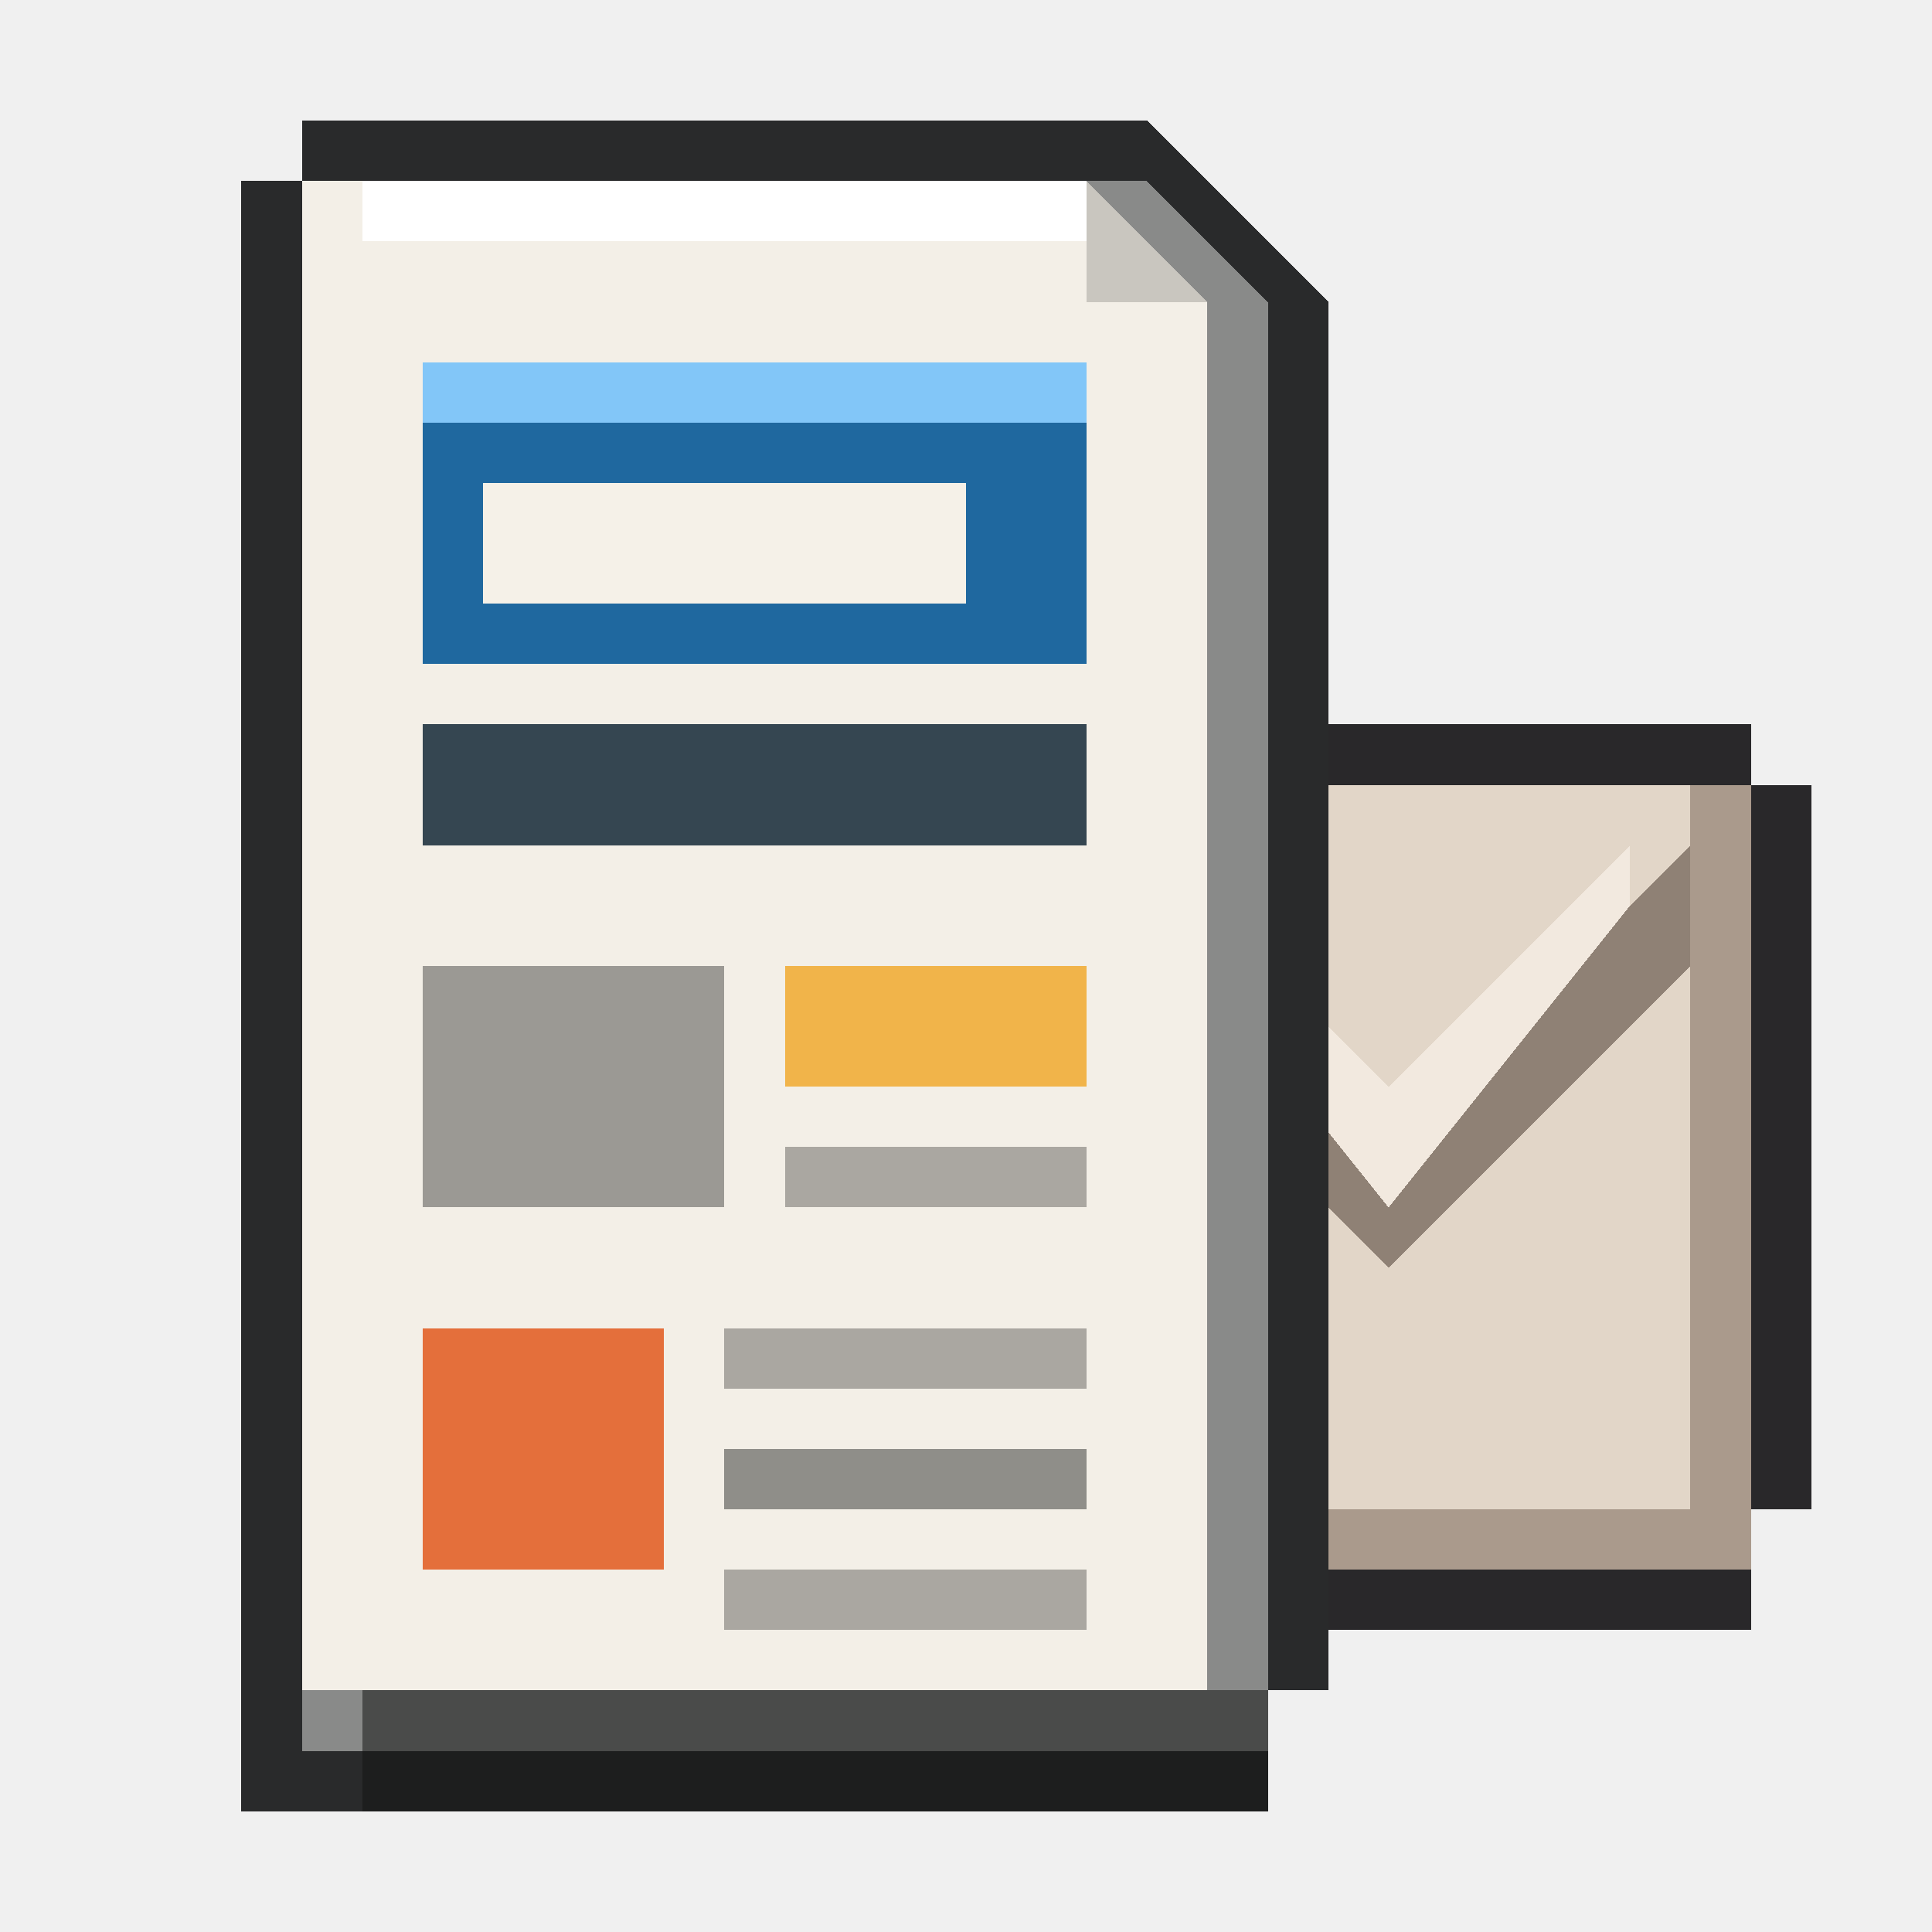
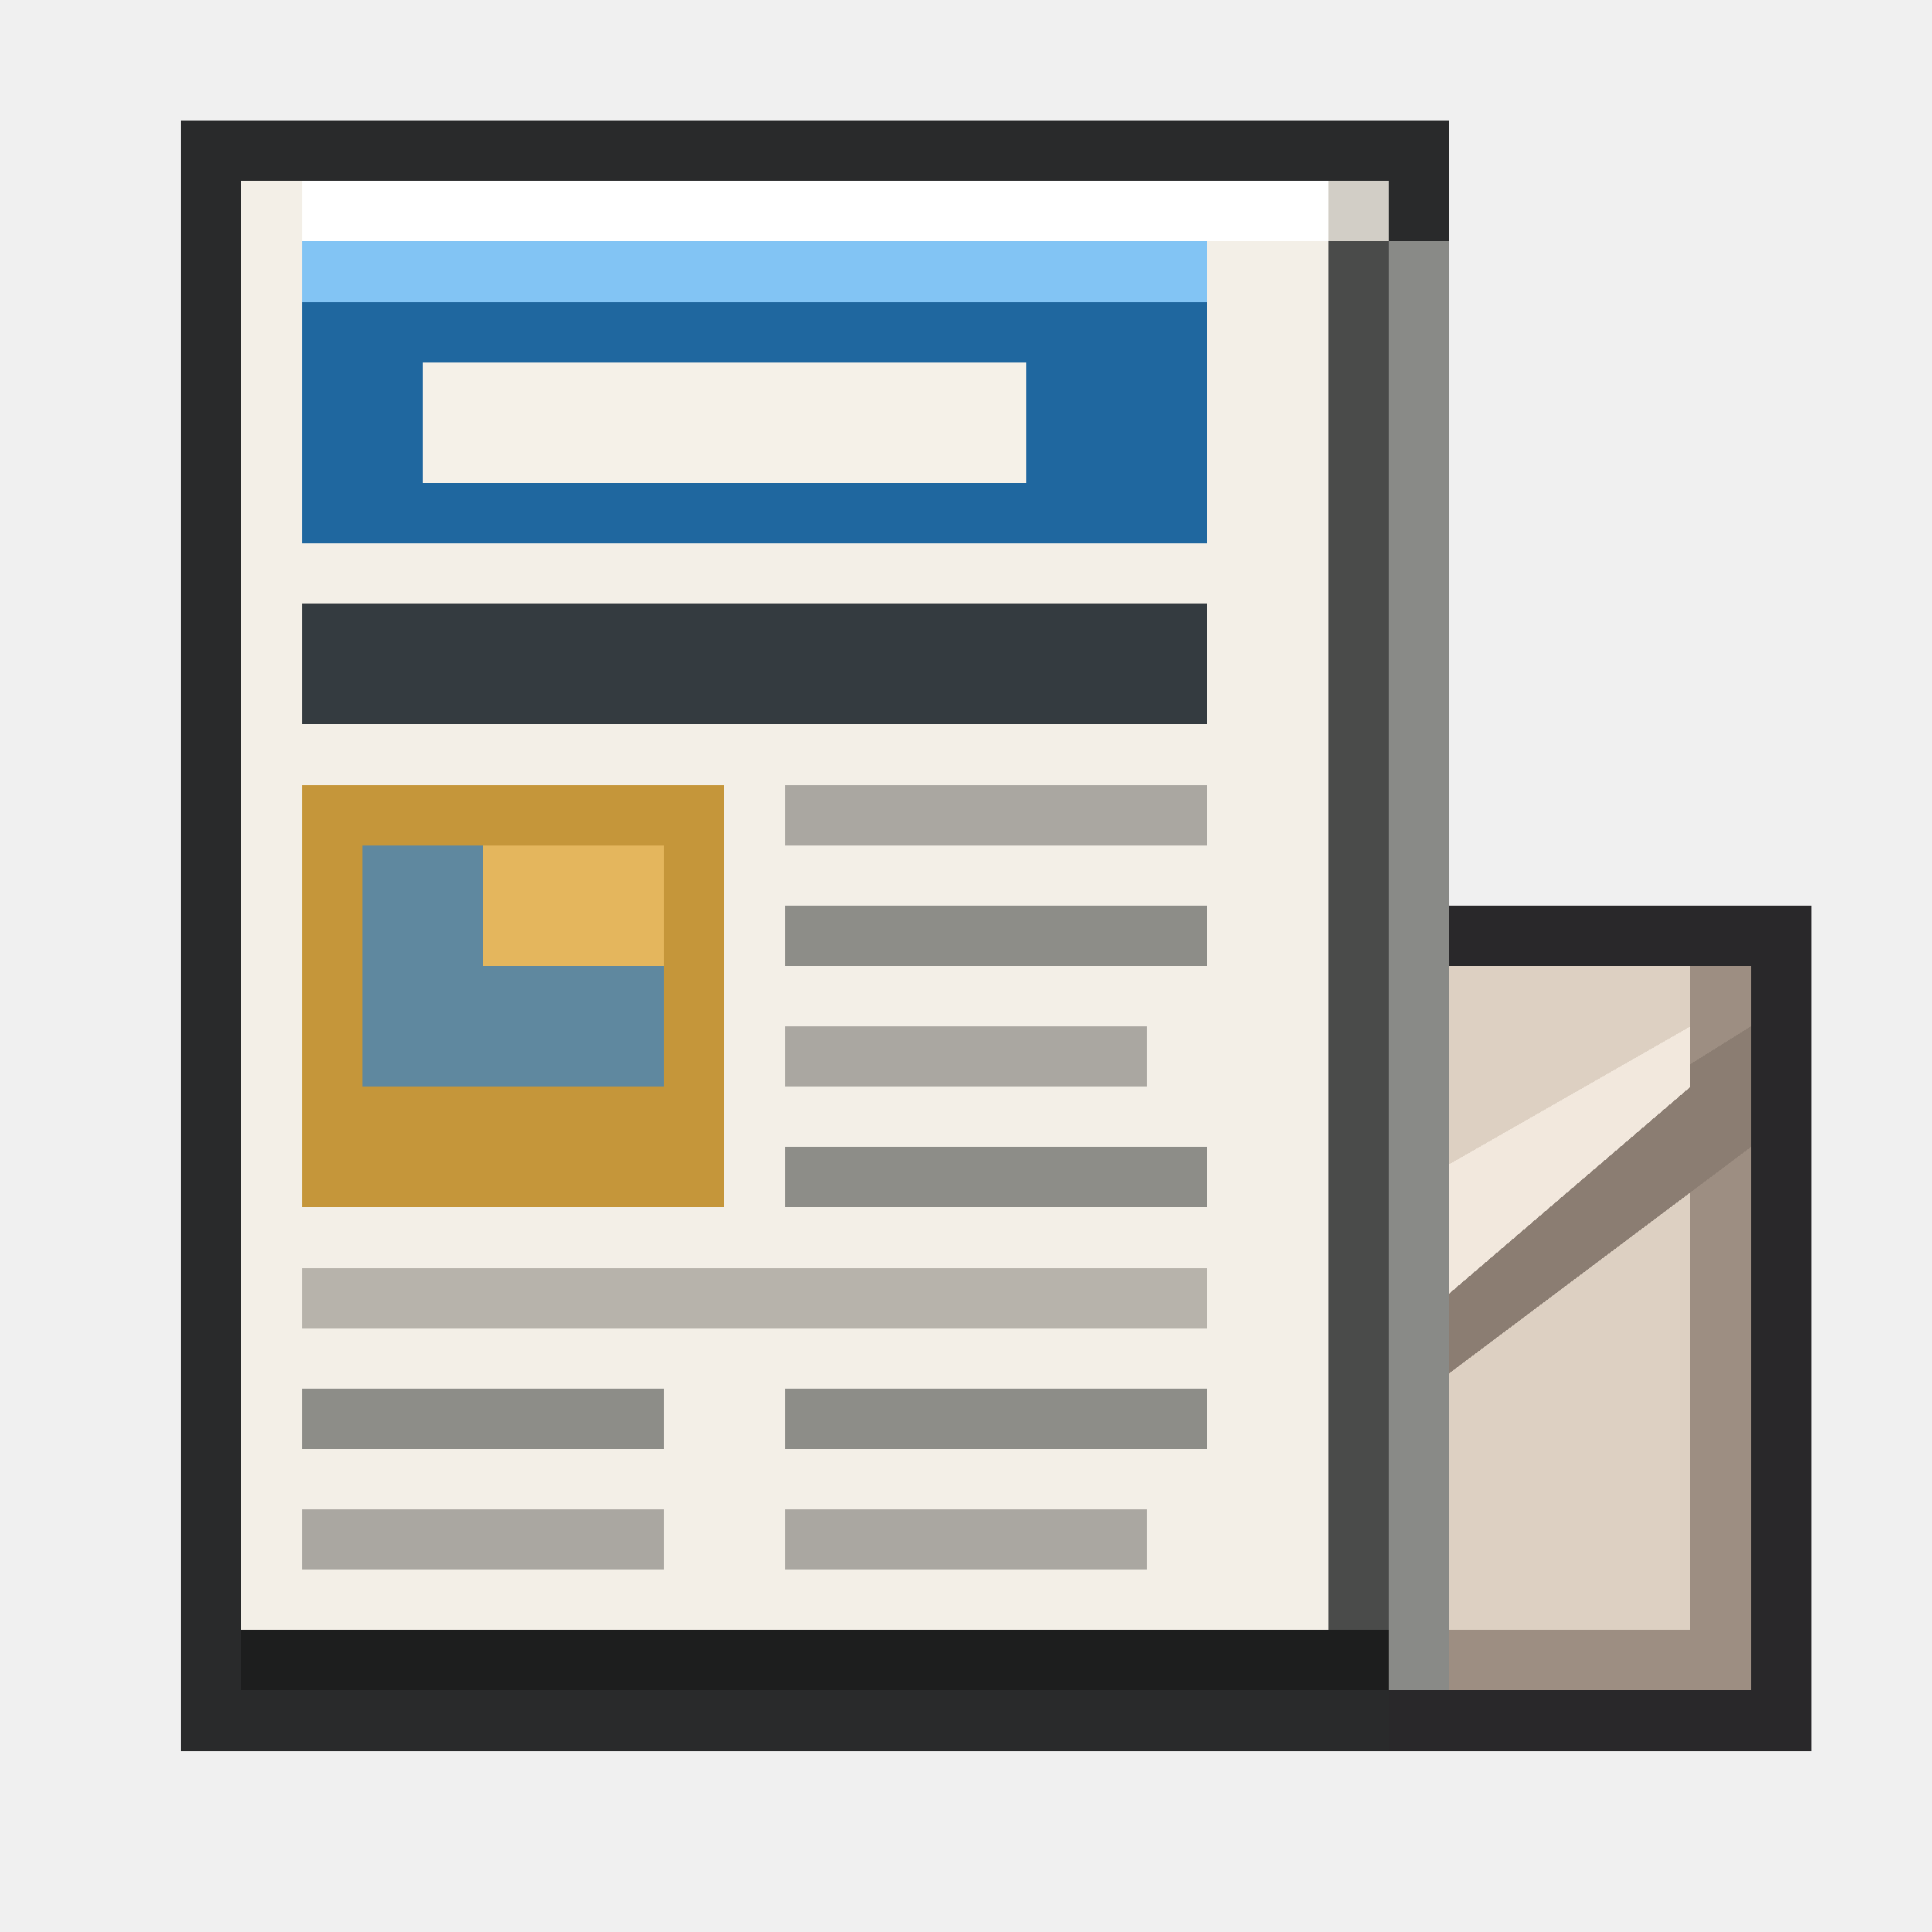
<svg xmlns="http://www.w3.org/2000/svg" viewBox="0 0 32 32" shape-rendering="crispEdges" data-m98-concept="understandingfafsa" data-m98-grid="32">
-   <path fill="#29282a" d="M18 12H29V13H30V25H29V27H18V26H17V14H18Z" />
-   <rect fill="#aa9a8c" x="18" y="13" width="11" height="13" />
-   <rect fill="#e2d6c8" x="18" y="13" width="10" height="12" />
-   <polygon fill="#8f8175" points="18,14 23,19 28,14 28,16 23,21 18,16" />
-   <polygon fill="#f2e9df" points="19,14 23,18 27,14 27,15 23,20 19,15" />
-   <path fill="#292a2b" d="M5 2H19L22 5V28H21V30H4V3H5Z" />
-   <polygon fill="#898a89" points="5,3 19,3 21,5 21,29 5,29" />
-   <polygon fill="#f3efe7" points="5,3 18,3 20,5 20,28 5,28" />
-   <polygon fill="#ffffff" points="6,3 18,3 19,4 6,4" />
-   <polygon fill="#c9c6bf" points="18,3 20,5 18,5" />
-   <rect fill="#1f689f" x="7" y="6" width="11" height="5" />
-   <rect fill="#82c6f8" x="7" y="6" width="11" height="1" />
-   <rect fill="#f5f1e8" x="8" y="8" width="8" height="2" />
-   <rect fill="#354651" x="7" y="12" width="11" height="2" />
-   <rect fill="#9b9994" x="7" y="16" width="5" height="4" />
-   <rect fill="#f1b44a" x="13" y="16" width="5" height="2" />
-   <rect fill="#aaa7a1" x="13" y="19" width="5" height="1" />
-   <rect fill="#e46f3b" x="7" y="22" width="4" height="4" />
-   <rect fill="#aaa7a1" x="12" y="22" width="6" height="1" />
-   <rect fill="#8f8e89" x="12" y="24" width="6" height="1" />
-   <rect fill="#aaa7a1" x="12" y="26" width="6" height="1" />
-   <rect fill="#4a4b4a" x="6" y="28" width="15" height="1" />
-   <rect fill="#1d1e1e" x="6" y="29" width="15" height="1" />
+   <path fill="#29282a" d="M13 15H30V29H13Z" />
+   <rect fill="#9d8e82" x="14" y="16" width="15" height="12" />
+   <rect fill="#ddd0c2" x="14" y="16" width="14" height="11" />
+   <polygon fill="#8b7d72" points="14,17 21,22 29,17 29,19 21,25 14,19" />
+   <polygon fill="#f2e8dd" points="15,17 21,21 28,17 28,18 21,24 15,18" />
+   <path fill="#292a2b" d="M3 2H24V28H23V29H3Z" />
+   <rect fill="#898a87" x="5" y="4" width="19" height="24" />
+   <rect fill="#d2cec6" x="4" y="3" width="19" height="25" />
+   <rect fill="#f3efe7" x="4" y="3" width="18" height="24" />
+   <rect fill="#ffffff" x="5" y="3" width="17" height="1" />
+   <rect fill="#1f679f" x="5" y="4" width="15" height="5" />
+   <rect fill="#82c4f4" x="5" y="4" width="15" height="1" />
+   <rect fill="#f5f1e8" x="7" y="6" width="10" height="2" />
+   <rect fill="#343b40" x="5" y="10" width="15" height="2" />
+   <rect fill="#c5963a" x="5" y="13" width="7" height="7" />
+   <rect fill="#5f889f" x="6" y="14" width="5" height="4" />
+   <rect fill="#e4b65d" x="8" y="14" width="3" height="2" />
+   <rect fill="#aaa7a1" x="13" y="13" width="7" height="1" />
+   <rect fill="#8d8d88" x="13" y="15" width="7" height="1" />
+   <rect fill="#aaa7a1" x="13" y="17" width="6" height="1" />
+   <rect fill="#8d8d88" x="13" y="19" width="7" height="1" />
+   <rect fill="#b7b3ab" x="5" y="21" width="15" height="1" />
+   <rect fill="#8d8d88" x="5" y="23" width="6" height="1" />
+   <rect fill="#aaa7a1" x="5" y="25" width="6" height="1" />
+   <rect fill="#8d8d88" x="13" y="23" width="7" height="1" />
+   <rect fill="#aaa7a1" x="13" y="25" width="6" height="1" />
+   <rect fill="#4a4b4a" x="22" y="4" width="1" height="23" />
+   <rect fill="#1d1e1e" x="4" y="27" width="19" height="1" />
</svg>
